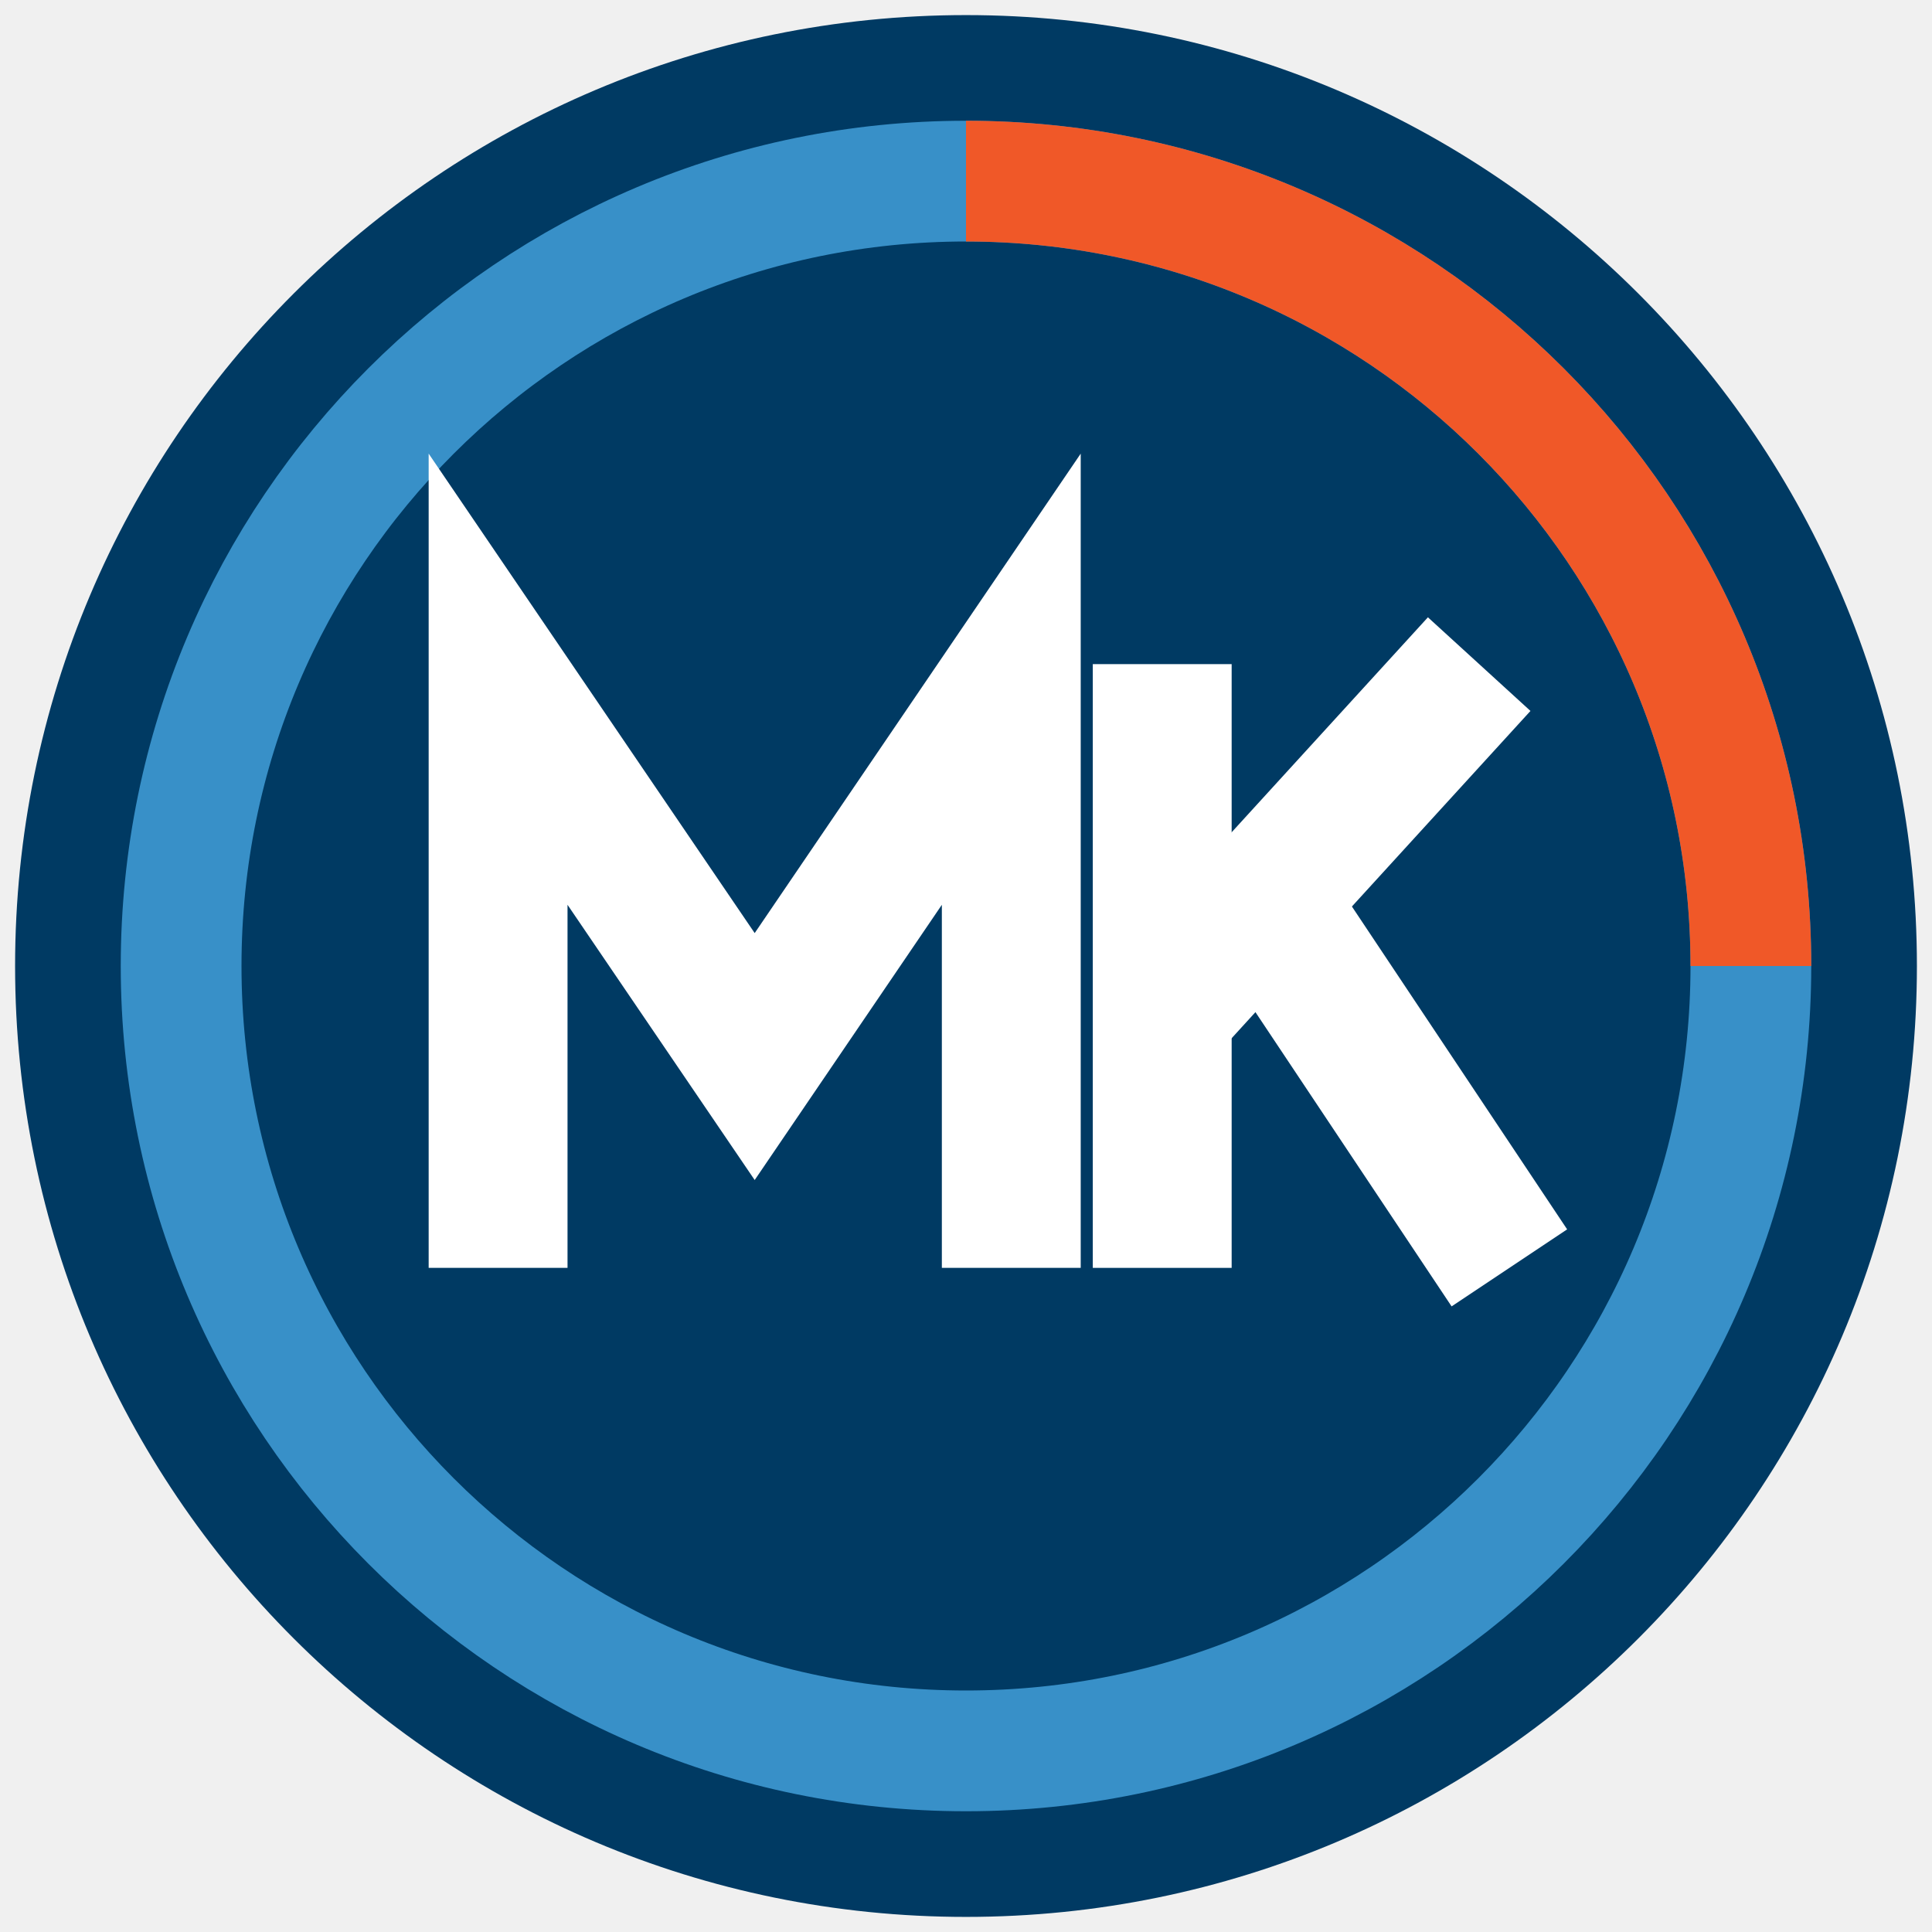
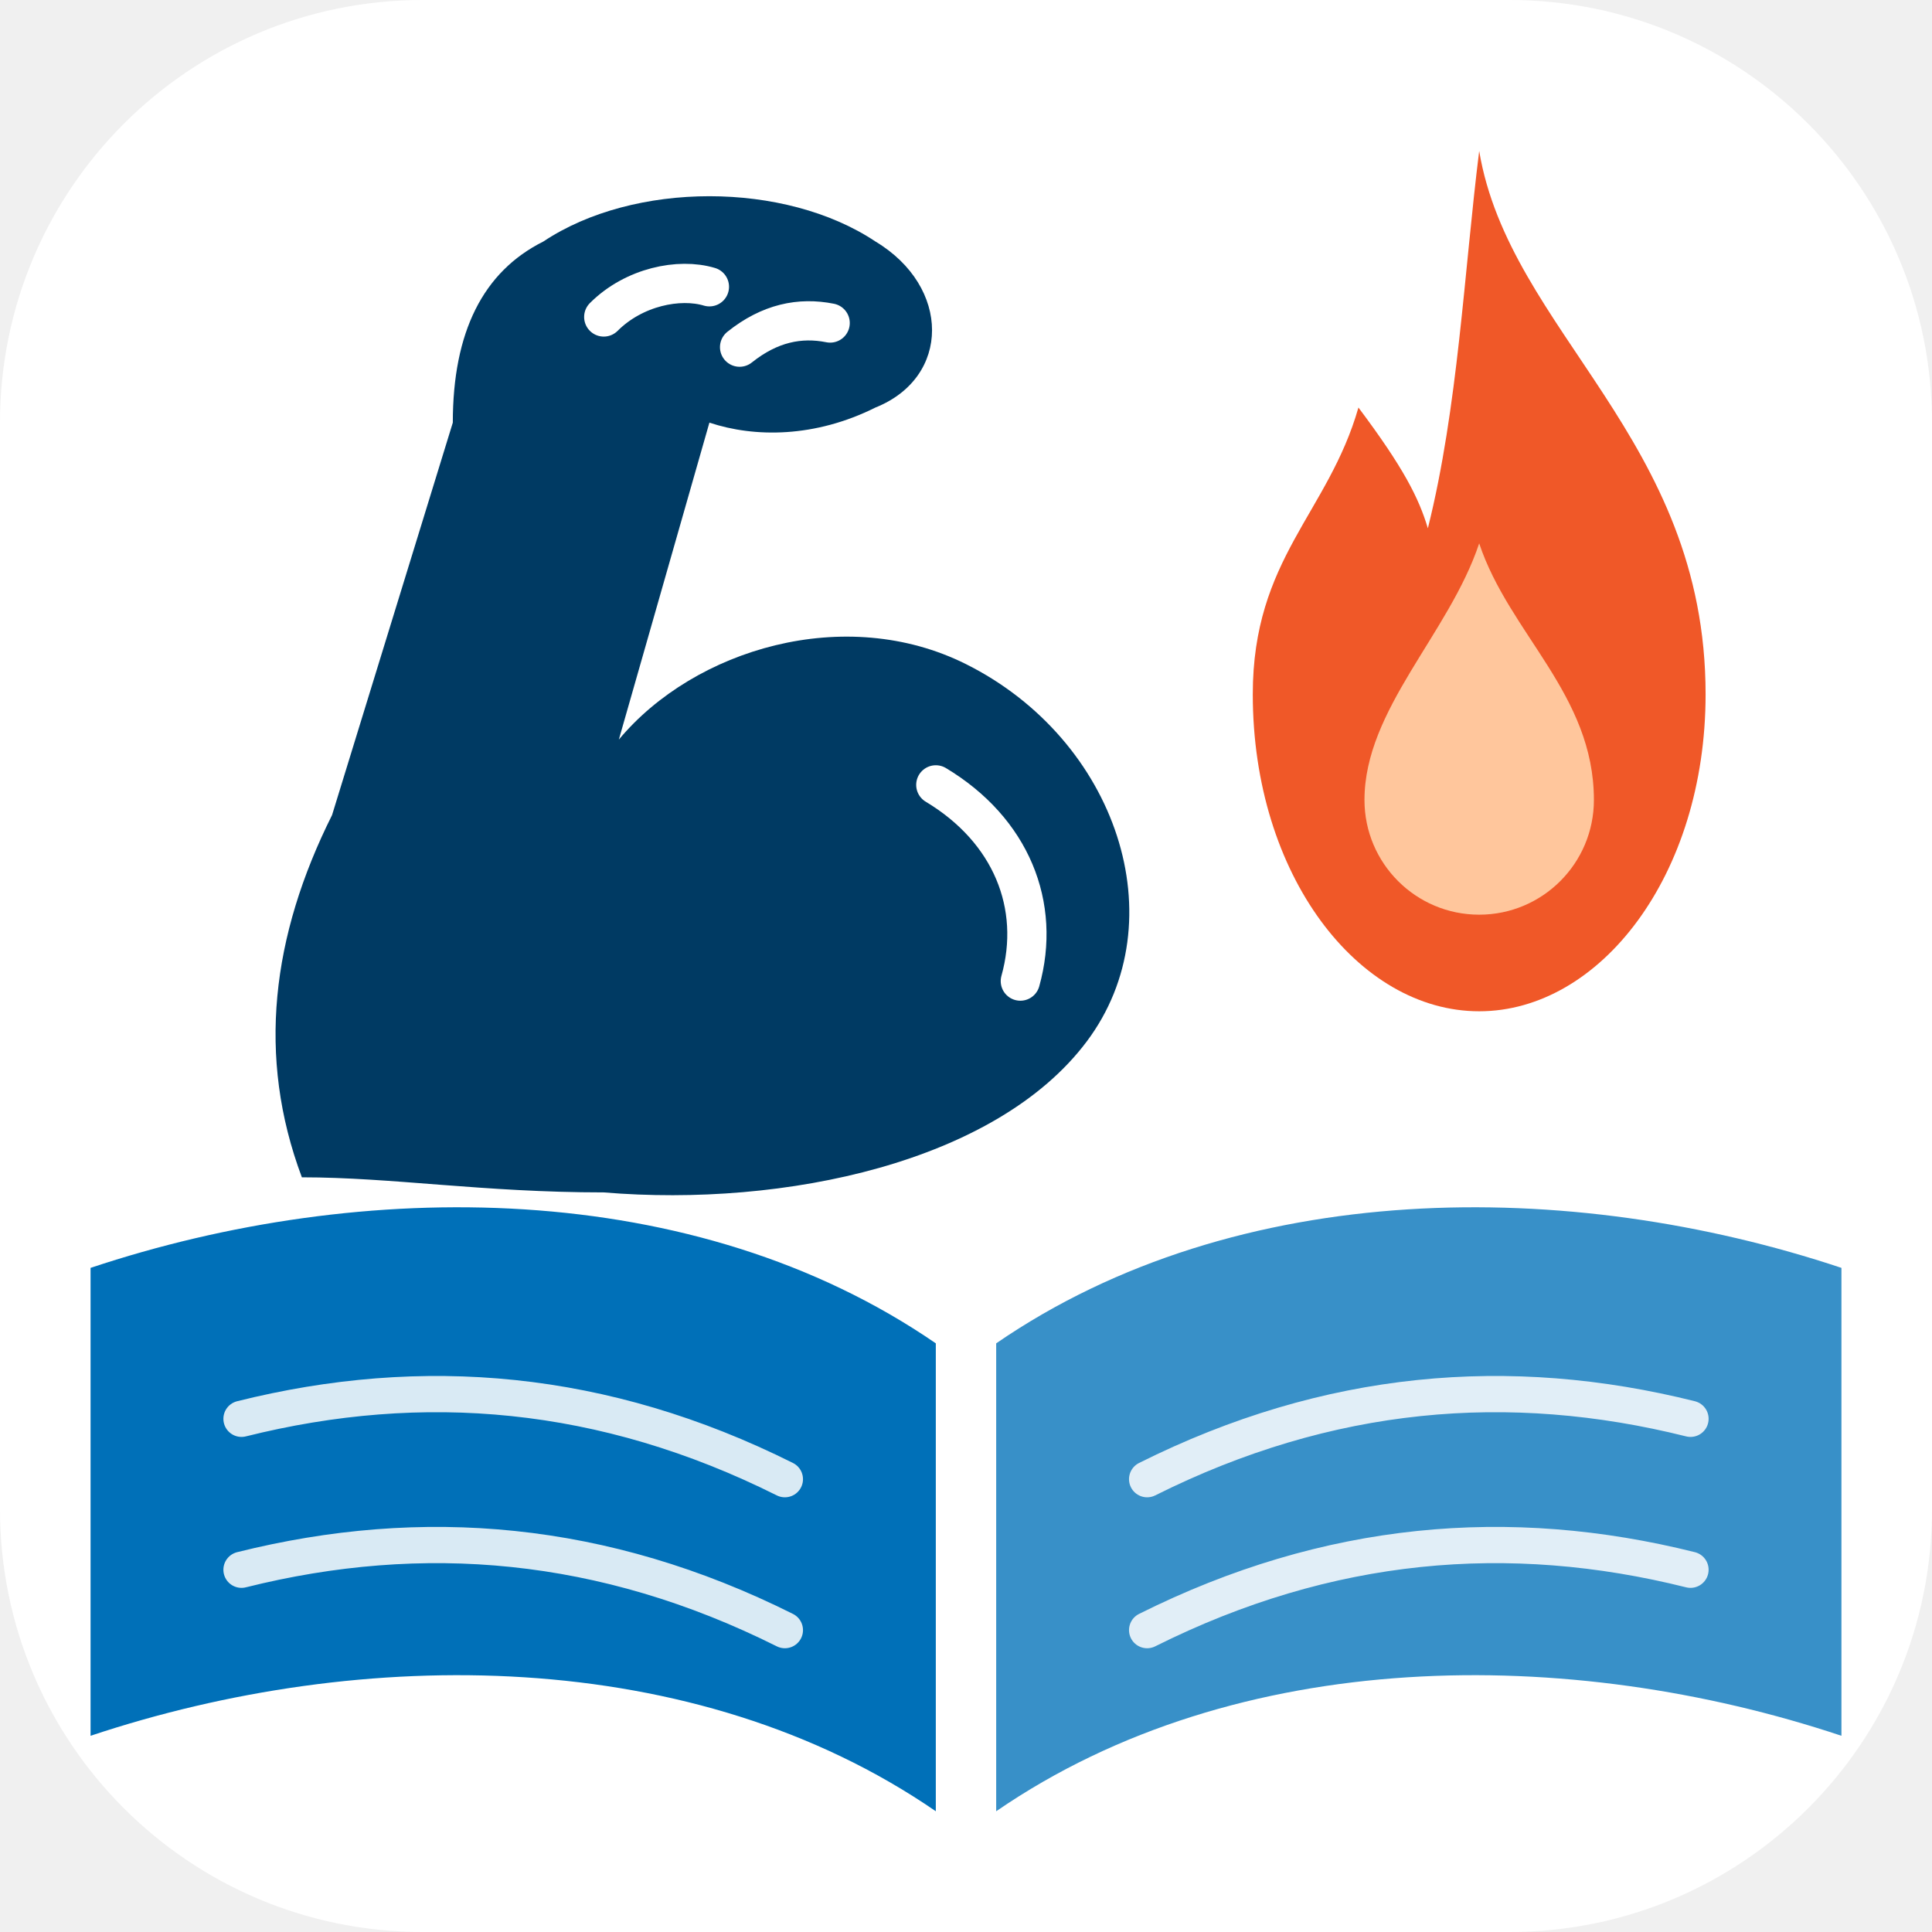
- <svg xmlns="http://www.w3.org/2000/svg" viewBox="0 0 64 64" role="img" aria-label="Logo MK, Mury Kuswari">
-   <circle cx="32" cy="32" r="31.500" fill="#003a63" />
-   <g fill="none" stroke-width="4">
-     <path d="M6 32a26 26 0 1 1 26 26 26 26 0 0 1-26-26" stroke="#3890c8" />
-     <path d="M32 6a26 26 0 0 1 26 26" stroke="#f05828" />
+ <svg xmlns="http://www.w3.org/2000/svg" viewBox="0 0 64 64" role="img" aria-label="Logo Mury Kuswari: lengan kuat dan nyala api di atas buku terbuka">
+   <rect width="64" height="64" rx="14" fill="#fff" />
+   <path d="M49 5c1 6 7.500 9.500 7.500 18 0 6-3.500 10.500-7.500 10.500S41.500 29 41.500 23c0-4.500 2.500-6 3.500-9.500 1.500 2 2 3 2.300 4C48.300 13.500 48.500 9 49 5z" fill="#f05828" />
+   <path d="M49 18c1 3 3.800 5 3.800 8.500a3.800 3.800 0 0 1-7.600 0c0-3 2.800-5.500 3.800-8.500z" fill="#ffc69c" />
+   <path d="M10 39c-1.500-4-1-8 1-12l4-13c0-3 1-5 3-6 3-2 8-2 11 0 2.500 1.500 2.500 4.500 0 5.500-2 1-4 1-5.500.5L20.500 24.500c2.500-3 7.500-4.500 11.500-2.500 5 2.500 7 8.500 4 12.500-3 4-10 5.500-16 5-4 0-7-.5-10-.5z" fill="#003a63" />
+   <g fill="none" stroke="#fff" stroke-width="1.300" stroke-linecap="round">
+     <path d="M20 10.500c1-1 2.500-1.300 3.500-1M24.500 11.500c1-.8 2-1 3-.8" />
+     <path d="M31 26c2.500 1.500 3.500 4 2.800 6.500" />
  </g>
-   <g fill="none" stroke="#fff" stroke-width="4.600" stroke-miterlimit="8">
-     <path d="M16.500 42V22.500L25 35l8.500-12.500V42" />
-     <path d="M38.500 22V42" />
-     <path d="M38.500 33.500 49 22" />
-     <path d="M42 30l8 12" />
+   <path d="M3 42c9-3 20-3 28 2.500V60c-8-5.500-19-5.500-28-2.500z" fill="#0070b8" />
+   <path d="M61 42c-9-3-20-3-28 2.500V60c8-5.500 19-5.500 28-2.500z" fill="#3890c8" />
+   <g fill="none" stroke="#fff" stroke-width="1.200" stroke-linecap="round" opacity=".85">
+     <path d="M8 47c6-1.500 12-1 18 2M8 52c6-1.500 12-1 18 2M56 47c-6-1.500-12-1-18 2M56 52c-6-1.500-12-1-18 2" />
  </g>
</svg>
